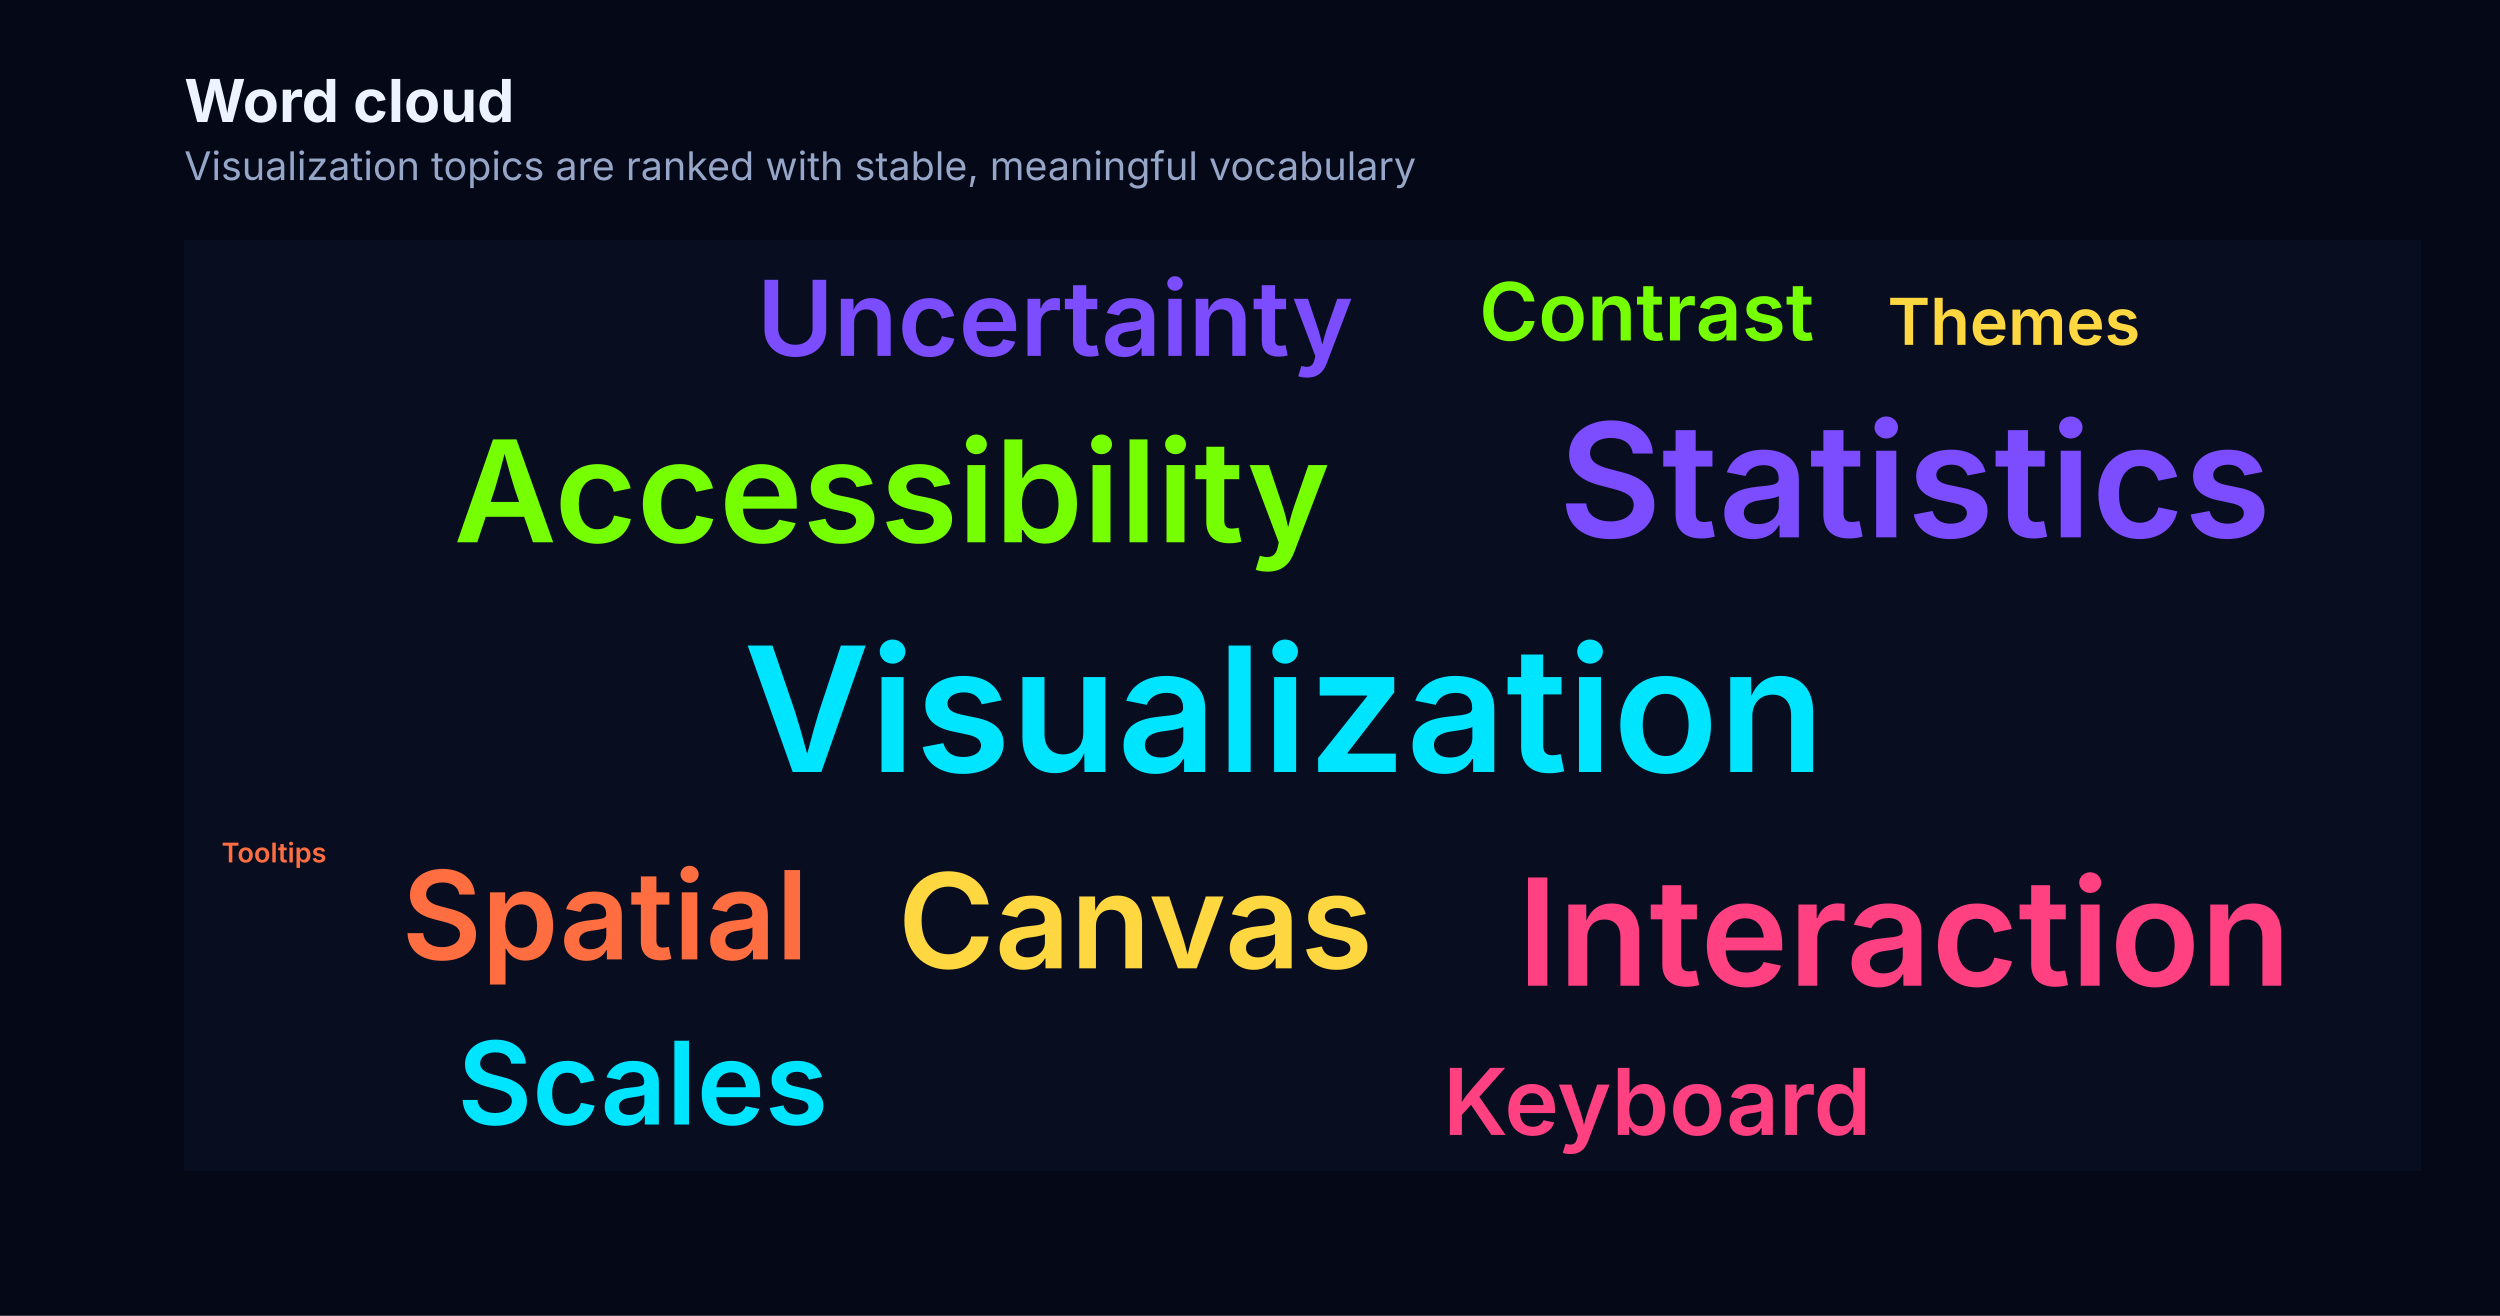
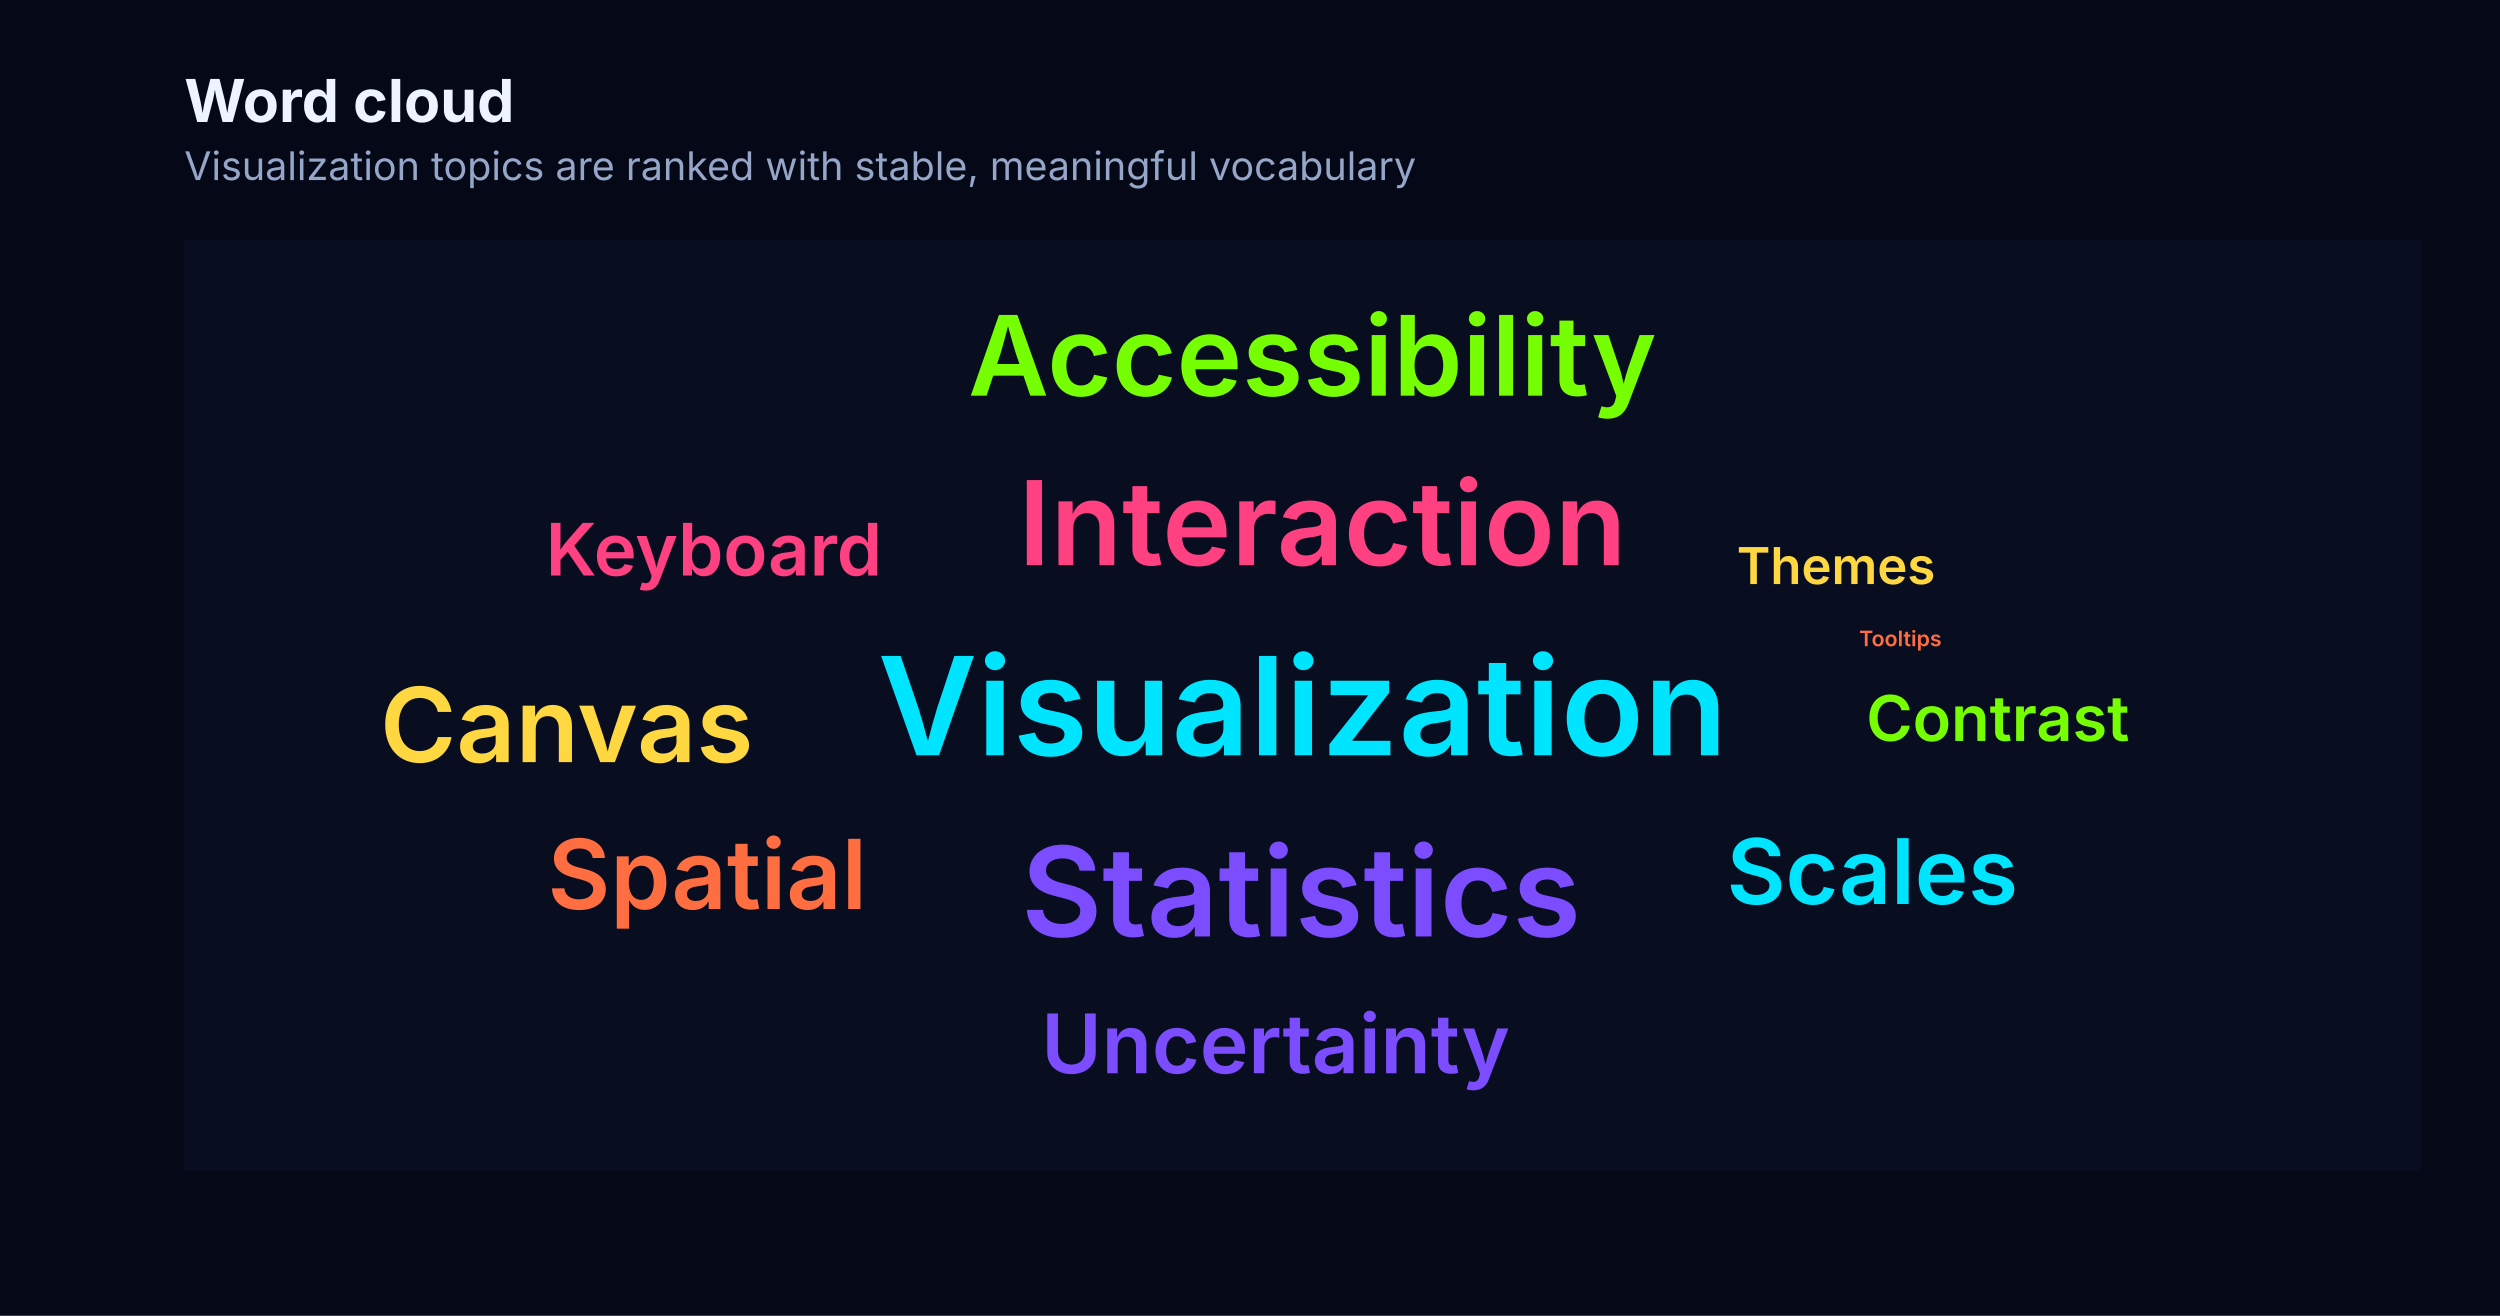
<svg xmlns="http://www.w3.org/2000/svg" width="760" height="400" viewBox="0 0 760 400" role="img" aria-labelledby="title description">
  <defs>
    <clipPath id="clip-1">
      <rect x="56" y="73" width="680" height="283" />
    </clipPath>
  </defs>
  <rect width="100%" height="100%" fill="#050816" />
  <g data-scene-node="scene:root">
    <rect data-scene-node="chart:panel" x="56" y="73" width="680" height="283" rx="0" fill="#080d20" />
    <g data-scene-node="layer-0:group" clip-path="url(#clip-1)">
-       <text data-scene-node="layer-0:word-cloud:0" x="390.37" y="215.468" fill="#00e5ff" font-family="&quot;IBM Plex Sans&quot;, Inter, ui-sans-serif, system-ui, sans-serif" font-size="52.82" font-weight="600" text-anchor="middle" dominant-baseline="central">Visualization</text>
-       <text data-scene-node="layer-0:word-cloud:1" x="582.092" y="145.807" fill="#7c4dff" font-family="&quot;IBM Plex Sans&quot;, Inter, ui-sans-serif, system-ui, sans-serif" font-size="48.197" font-weight="600" text-anchor="middle" dominant-baseline="central">Statistics</text>
-       <text data-scene-node="layer-0:word-cloud:2" x="578.872" y="283.203" fill="#ff4081" font-family="&quot;IBM Plex Sans&quot;, Inter, ui-sans-serif, system-ui, sans-serif" font-size="45.234" font-weight="600" text-anchor="middle" dominant-baseline="central">Interaction</text>
-       <text data-scene-node="layer-0:word-cloud:3" x="271.134" y="149.209" fill="#76ff03" font-family="&quot;IBM Plex Sans&quot;, Inter, ui-sans-serif, system-ui, sans-serif" font-size="42.963" font-weight="600" text-anchor="middle" dominant-baseline="central">Accessibility</text>
-       <text data-scene-node="layer-0:word-cloud:4" x="345.126" y="279.817" fill="#ffd740" font-family="&quot;IBM Plex Sans&quot;, Inter, ui-sans-serif, system-ui, sans-serif" font-size="40.024" font-weight="600" text-anchor="middle" dominant-baseline="central">Canvas</text>
-       <text data-scene-node="layer-0:word-cloud:5" x="183.938" y="278.078" fill="#ff6e40" font-family="&quot;IBM Plex Sans&quot;, Inter, ui-sans-serif, system-ui, sans-serif" font-size="37.349" font-weight="600" text-anchor="middle" dominant-baseline="central">Spatial</text>
-       <text data-scene-node="layer-0:word-cloud:6" x="195.394" y="329.117" fill="#00e5ff" font-family="&quot;IBM Plex Sans&quot;, Inter, ui-sans-serif, system-ui, sans-serif" font-size="35.018" font-weight="600" text-anchor="middle" dominant-baseline="central">Scales</text>
-       <text data-scene-node="layer-0:word-cloud:7" x="320.742" y="96.626" fill="#7c4dff" font-family="&quot;IBM Plex Sans&quot;, Inter, ui-sans-serif, system-ui, sans-serif" font-size="31.781" font-weight="600" text-anchor="middle" dominant-baseline="central">Uncertainty</text>
-       <text data-scene-node="layer-0:word-cloud:8" x="503.768" y="334.818" fill="#ff4081" font-family="&quot;IBM Plex Sans&quot;, Inter, ui-sans-serif, system-ui, sans-serif" font-size="28.02" font-weight="600" text-anchor="middle" dominant-baseline="central">Keyboard</text>
-       <text data-scene-node="layer-0:word-cloud:9" x="500.578" y="94.624" fill="#76ff03" font-family="&quot;IBM Plex Sans&quot;, Inter, ui-sans-serif, system-ui, sans-serif" font-size="24.393" font-weight="600" text-anchor="middle" dominant-baseline="central">Contrast</text>
-       <text data-scene-node="layer-0:word-cloud:10" x="612.212" y="97.696" fill="#ffd740" font-family="&quot;IBM Plex Sans&quot;, Inter, ui-sans-serif, system-ui, sans-serif" font-size="19.666" font-weight="600" text-anchor="middle" dominant-baseline="central">Themes</text>
-       <text data-scene-node="layer-0:word-cloud:11" x="83.314" y="259.166" fill="#ff6e40" font-family="&quot;IBM Plex Sans&quot;, Inter, ui-sans-serif, system-ui, sans-serif" font-size="8.253" font-weight="600" text-anchor="middle" dominant-baseline="central">Tooltips</text>
+       <text data-scene-node="layer-0:word-cloud:0" x="396" y="214.5" fill="#00e5ff" font-family="&quot;IBM Plex Sans&quot;, Inter, ui-sans-serif, system-ui, sans-serif" font-size="41.5" font-weight="600" text-anchor="middle" dominant-baseline="central">Visualization</text>
+       <text data-scene-node="layer-0:word-cloud:1" x="395.52" y="270.918" fill="#7c4dff" font-family="&quot;IBM Plex Sans&quot;, Inter, ui-sans-serif, system-ui, sans-serif" font-size="37.867" font-weight="600" text-anchor="middle" dominant-baseline="central">Statistics</text>
+       <text data-scene-node="layer-0:word-cloud:2" x="402.001" y="158.879" fill="#ff4081" font-family="&quot;IBM Plex Sans&quot;, Inter, ui-sans-serif, system-ui, sans-serif" font-size="35.539" font-weight="600" text-anchor="middle" dominant-baseline="central">Interaction</text>
+       <text data-scene-node="layer-0:word-cloud:3" x="398.953" y="108.001" fill="#76ff03" font-family="&quot;IBM Plex Sans&quot;, Inter, ui-sans-serif, system-ui, sans-serif" font-size="33.755" font-weight="600" text-anchor="middle" dominant-baseline="central">Accessibility</text>
+       <text data-scene-node="layer-0:word-cloud:4" x="172.264" y="220.247" fill="#ffd740" font-family="&quot;IBM Plex Sans&quot;, Inter, ui-sans-serif, system-ui, sans-serif" font-size="31.446" font-weight="600" text-anchor="middle" dominant-baseline="central">Canvas</text>
+       <text data-scene-node="layer-0:word-cloud:5" x="214.992" y="265.664" fill="#ff6e40" font-family="&quot;IBM Plex Sans&quot;, Inter, ui-sans-serif, system-ui, sans-serif" font-size="29.345" font-weight="600" text-anchor="middle" dominant-baseline="central">Spatial</text>
+       <text data-scene-node="layer-0:word-cloud:6" x="569.178" y="264.808" fill="#00e5ff" font-family="&quot;IBM Plex Sans&quot;, Inter, ui-sans-serif, system-ui, sans-serif" font-size="27.513" font-weight="600" text-anchor="middle" dominant-baseline="central">Scales</text>
+       <text data-scene-node="layer-0:word-cloud:7" x="387.767" y="317.187" fill="#7c4dff" font-family="&quot;IBM Plex Sans&quot;, Inter, ui-sans-serif, system-ui, sans-serif" font-size="24.969" font-weight="600" text-anchor="middle" dominant-baseline="central">Uncertainty</text>
+       <text data-scene-node="layer-0:word-cloud:8" x="217.021" y="166.959" fill="#ff4081" font-family="&quot;IBM Plex Sans&quot;, Inter, ui-sans-serif, system-ui, sans-serif" font-size="22.015" font-weight="600" text-anchor="middle" dominant-baseline="central">Keyboard</text>
+       <text data-scene-node="layer-0:word-cloud:9" x="607.333" y="218.27" fill="#76ff03" font-family="&quot;IBM Plex Sans&quot;, Inter, ui-sans-serif, system-ui, sans-serif" font-size="19.165" font-weight="600" text-anchor="middle" dominant-baseline="central">Contrast</text>
+       <text data-scene-node="layer-0:word-cloud:10" x="558.152" y="171.933" fill="#ffd740" font-family="&quot;IBM Plex Sans&quot;, Inter, ui-sans-serif, system-ui, sans-serif" font-size="15.451" font-weight="600" text-anchor="middle" dominant-baseline="central">Themes</text>
+       <text data-scene-node="layer-0:word-cloud:11" x="577.718" y="194.083" fill="#ff6e40" font-family="&quot;IBM Plex Sans&quot;, Inter, ui-sans-serif, system-ui, sans-serif" font-size="6.484" font-weight="600" text-anchor="middle" dominant-baseline="central">Tooltips</text>
    </g>
    <text data-scene-node="chart:title" x="56" y="24" fill="#edf4ff" font-family="&quot;IBM Plex Sans&quot;, Inter, ui-sans-serif, system-ui, sans-serif" font-size="18" font-weight="700" text-anchor="start" dominant-baseline="text-before-edge">Word cloud</text>
    <text data-scene-node="chart:subtitle" x="56" y="46" fill="#96a6c8" font-family="&quot;IBM Plex Sans&quot;, Inter, ui-sans-serif, system-ui, sans-serif" font-size="12" font-weight="400" text-anchor="start" dominant-baseline="text-before-edge">Visualization topics are ranked with stable, meaningful vocabulary</text>
  </g>
</svg>
